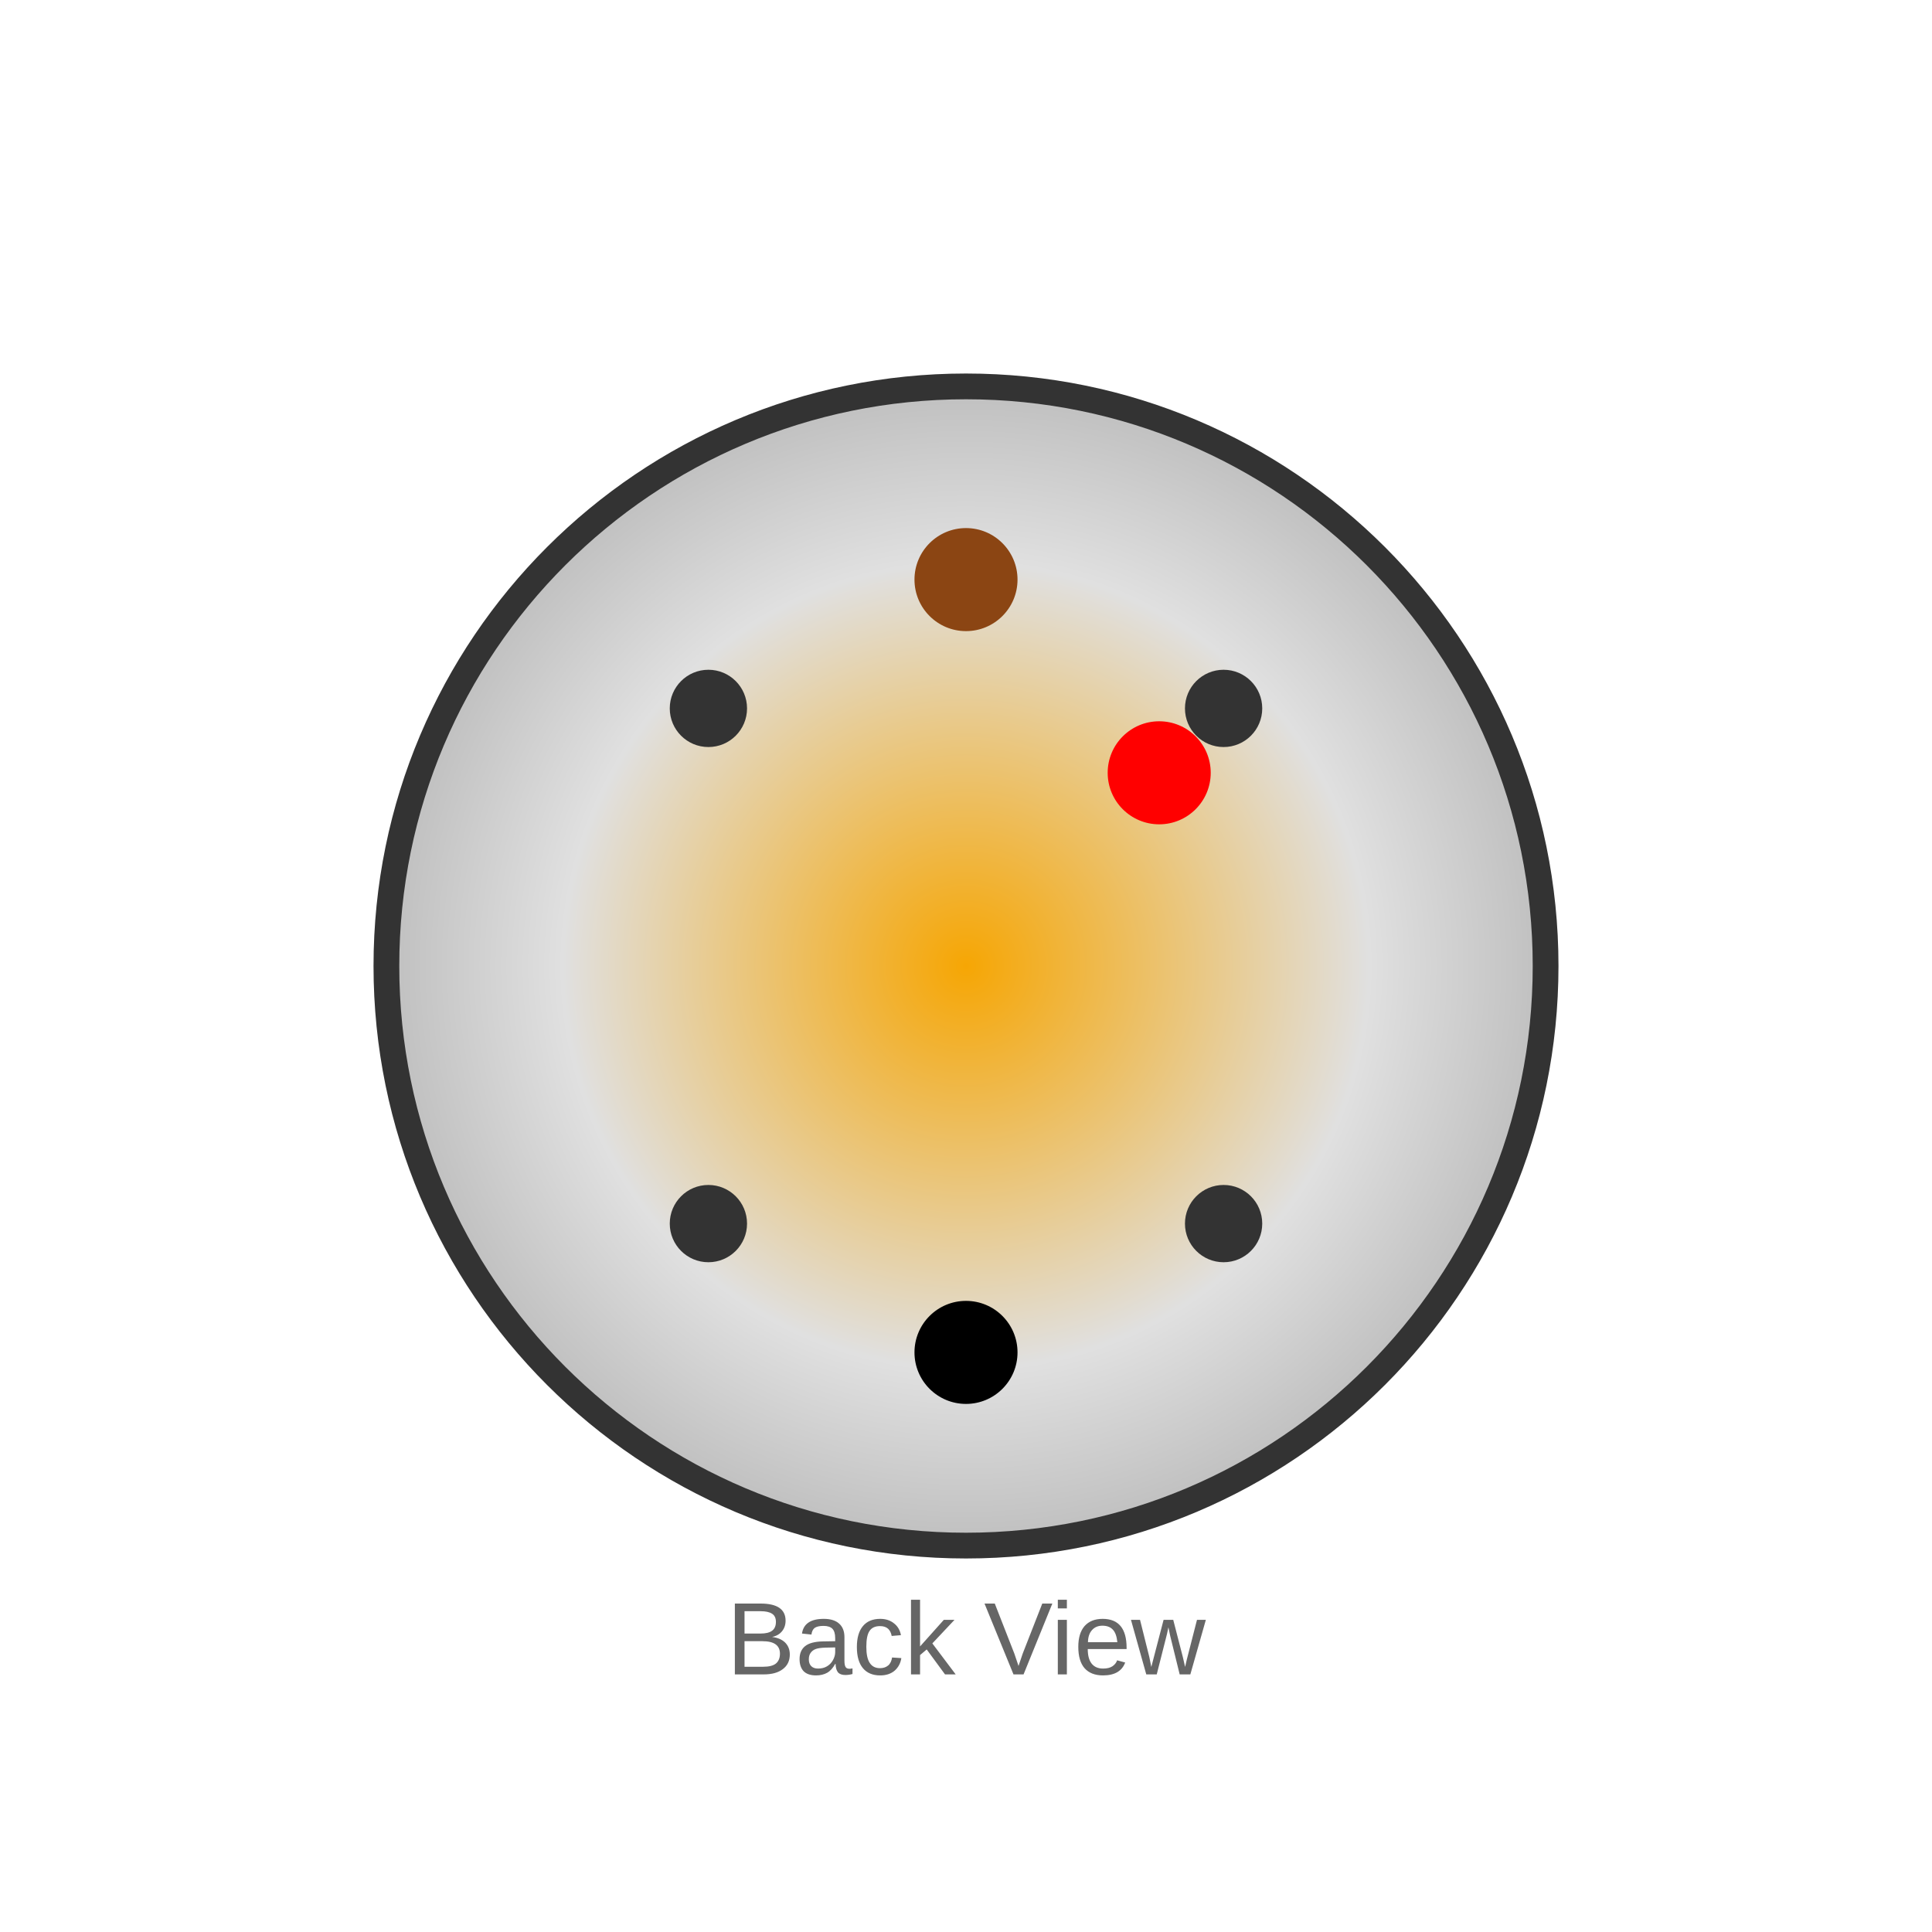
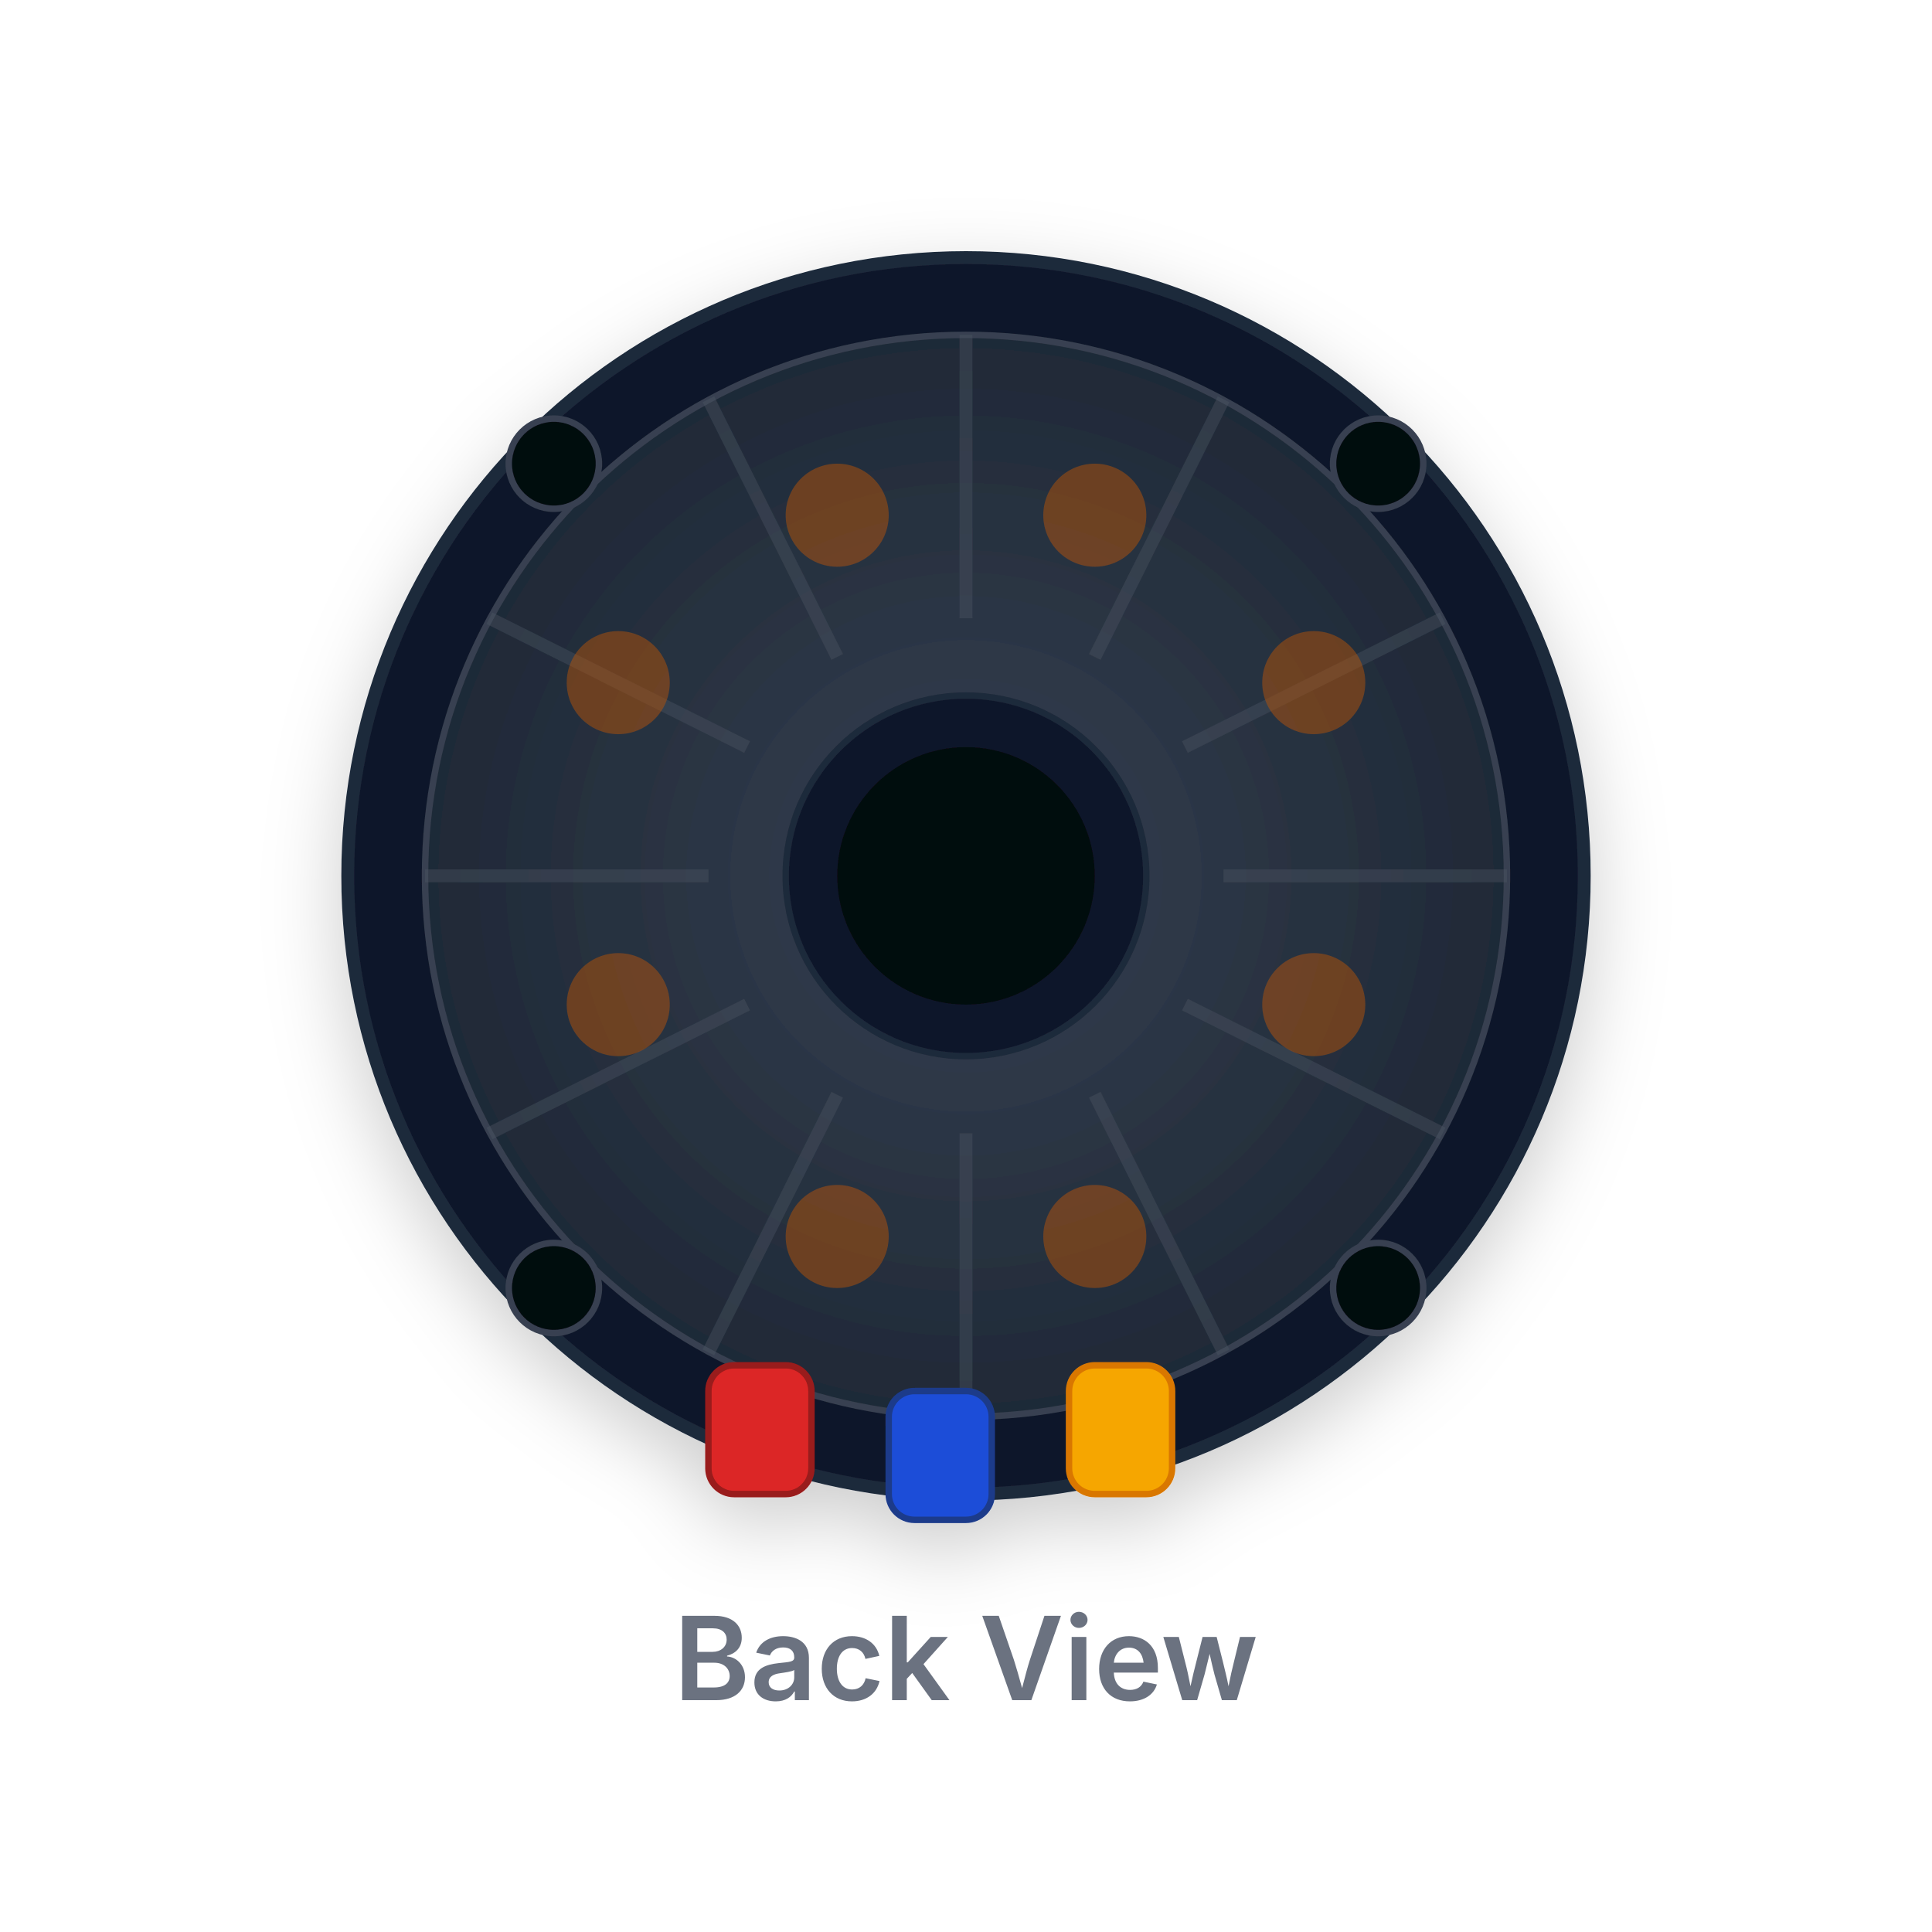
<svg xmlns="http://www.w3.org/2000/svg" width="150" height="150" viewBox="0 0 150 150">
  <defs>
-     <radialGradient id="backGrad" cx="50%" cy="50%" r="50%">
-       <stop offset="0%" style="stop-color:#f6a604;stop-opacity:1" />
-       <stop offset="70%" style="stop-color:#e0e0e0;stop-opacity:1" />
-       <stop offset="100%" style="stop-color:#c0c0c0;stop-opacity:1" />
+     <radialGradient id="b1Base" cx="50%" cy="50%" r="50%">
+       <stop offset="0%" stop-color="#1f2937" />
+       <stop offset="60%" stop-color="#111827" />
+       <stop offset="100%" stop-color="#0f172a" />
    </radialGradient>
+     <radialGradient id="b1Ring" cx="50%" cy="50%" r="50%">
+       <stop offset="0%" stop-color="#374151" />
+       <stop offset="100%" stop-color="#1f2937" />
+     </radialGradient>
+     <filter id="b1Shadow" x="-10%" y="-10%" width="120%" height="120%">
+       <feDropShadow dx="0" dy="2" stdDeviation="3" flood-color="#000" flood-opacity="0.2" />
+     </filter>
  </defs>
-   <circle cx="75" cy="75" r="45" fill="url(#backGrad)" stroke="#333" stroke-width="2" />
-   <circle cx="75" cy="45" r="4" fill="#8B4513" />
-   <circle cx="90" cy="60" r="4" fill="#FF0000" />
-   <circle cx="75" cy="105" r="4" fill="#000000" />
-   <circle cx="55" cy="55" r="3" fill="#333" />
-   <circle cx="95" cy="55" r="3" fill="#333" />
-   <circle cx="95" cy="95" r="3" fill="#333" />
-   <circle cx="55" cy="95" r="3" fill="#333" />
-   <text x="75" y="130" font-family="Arial, sans-serif" font-size="8" text-anchor="middle" fill="#666">Back View</text>
+   <g transform="translate(75, 68)" filter="url(#b1Shadow)">
+     <circle cx="0" cy="0" r="48" fill="url(#b1Base)" stroke="#1e293b" stroke-width="1" />
+     <circle cx="0" cy="0" r="42" fill="url(#b1Ring)" stroke="#374151" stroke-width="0.5" />
+     <g stroke="#4b5563" stroke-width="1" opacity="0.4">
+       <line x1="0" y1="-42" x2="0" y2="-20" />
+       <line x1="20" y1="-37" x2="10" y2="-17" />
+       <line x1="37" y1="-20" x2="17" y2="-10" />
+       <line x1="42" y1="0" x2="20" y2="0" />
+       <line x1="37" y1="20" x2="17" y2="10" />
+       <line x1="20" y1="37" x2="10" y2="17" />
+       <line x1="0" y1="42" x2="0" y2="20" />
+       <line x1="-20" y1="37" x2="-10" y2="17" />
+       <line x1="-37" y1="20" x2="-17" y2="10" />
+       <line x1="-42" y1="0" x2="-20" y2="0" />
+       <line x1="-37" y1="-20" x2="-17" y2="-10" />
+       <line x1="-20" y1="-37" x2="-10" y2="-17" />
+     </g>
+     <g opacity="0.5">
+       <circle cx="10" cy="-28" r="4" fill="#b45309" />
+       <circle cx="27" cy="-15" r="4" fill="#b45309" />
+       <circle cx="27" cy="10" r="4" fill="#b45309" />
+       <circle cx="10" cy="28" r="4" fill="#b45309" />
+       <circle cx="-10" cy="28" r="4" fill="#b45309" />
+       <circle cx="-27" cy="10" r="4" fill="#b45309" />
+       <circle cx="-27" cy="-15" r="4" fill="#b45309" />
+       <circle cx="-10" cy="-28" r="4" fill="#b45309" />
+     </g>
+     <circle cx="0" cy="0" r="14" fill="#0f172a" stroke="#1e293b" stroke-width="0.5" />
+     <circle cx="0" cy="0" r="10" fill="#050810" />
+     <circle cx="-32" cy="-32" r="3.5" fill="#050810" stroke="#374151" stroke-width="0.5" />
+     <circle cx="32" cy="-32" r="3.5" fill="#050810" stroke="#374151" stroke-width="0.5" />
+     <circle cx="32" cy="32" r="3.5" fill="#050810" stroke="#374151" stroke-width="0.5" />
+     <circle cx="-32" cy="32" r="3.5" fill="#050810" stroke="#374151" stroke-width="0.5" />
+     <g>
+       <rect x="-20" y="38" width="8" height="10" rx="2" fill="#dc2626" stroke="#991b1b" stroke-width="0.5" />
+       <rect x="-6" y="40" width="8" height="10" rx="2" fill="#1d4ed8" stroke="#1e3a8a" stroke-width="0.5" />
+       <rect x="8" y="38" width="8" height="10" rx="2" fill="#f6a604" stroke="#d97706" stroke-width="0.5" />
+     </g>
+   </g>
+   <text x="75" y="132" font-family="'Inter', sans-serif" font-size="9" font-weight="600" text-anchor="middle" fill="#6b7280">Back View</text>
</svg>
